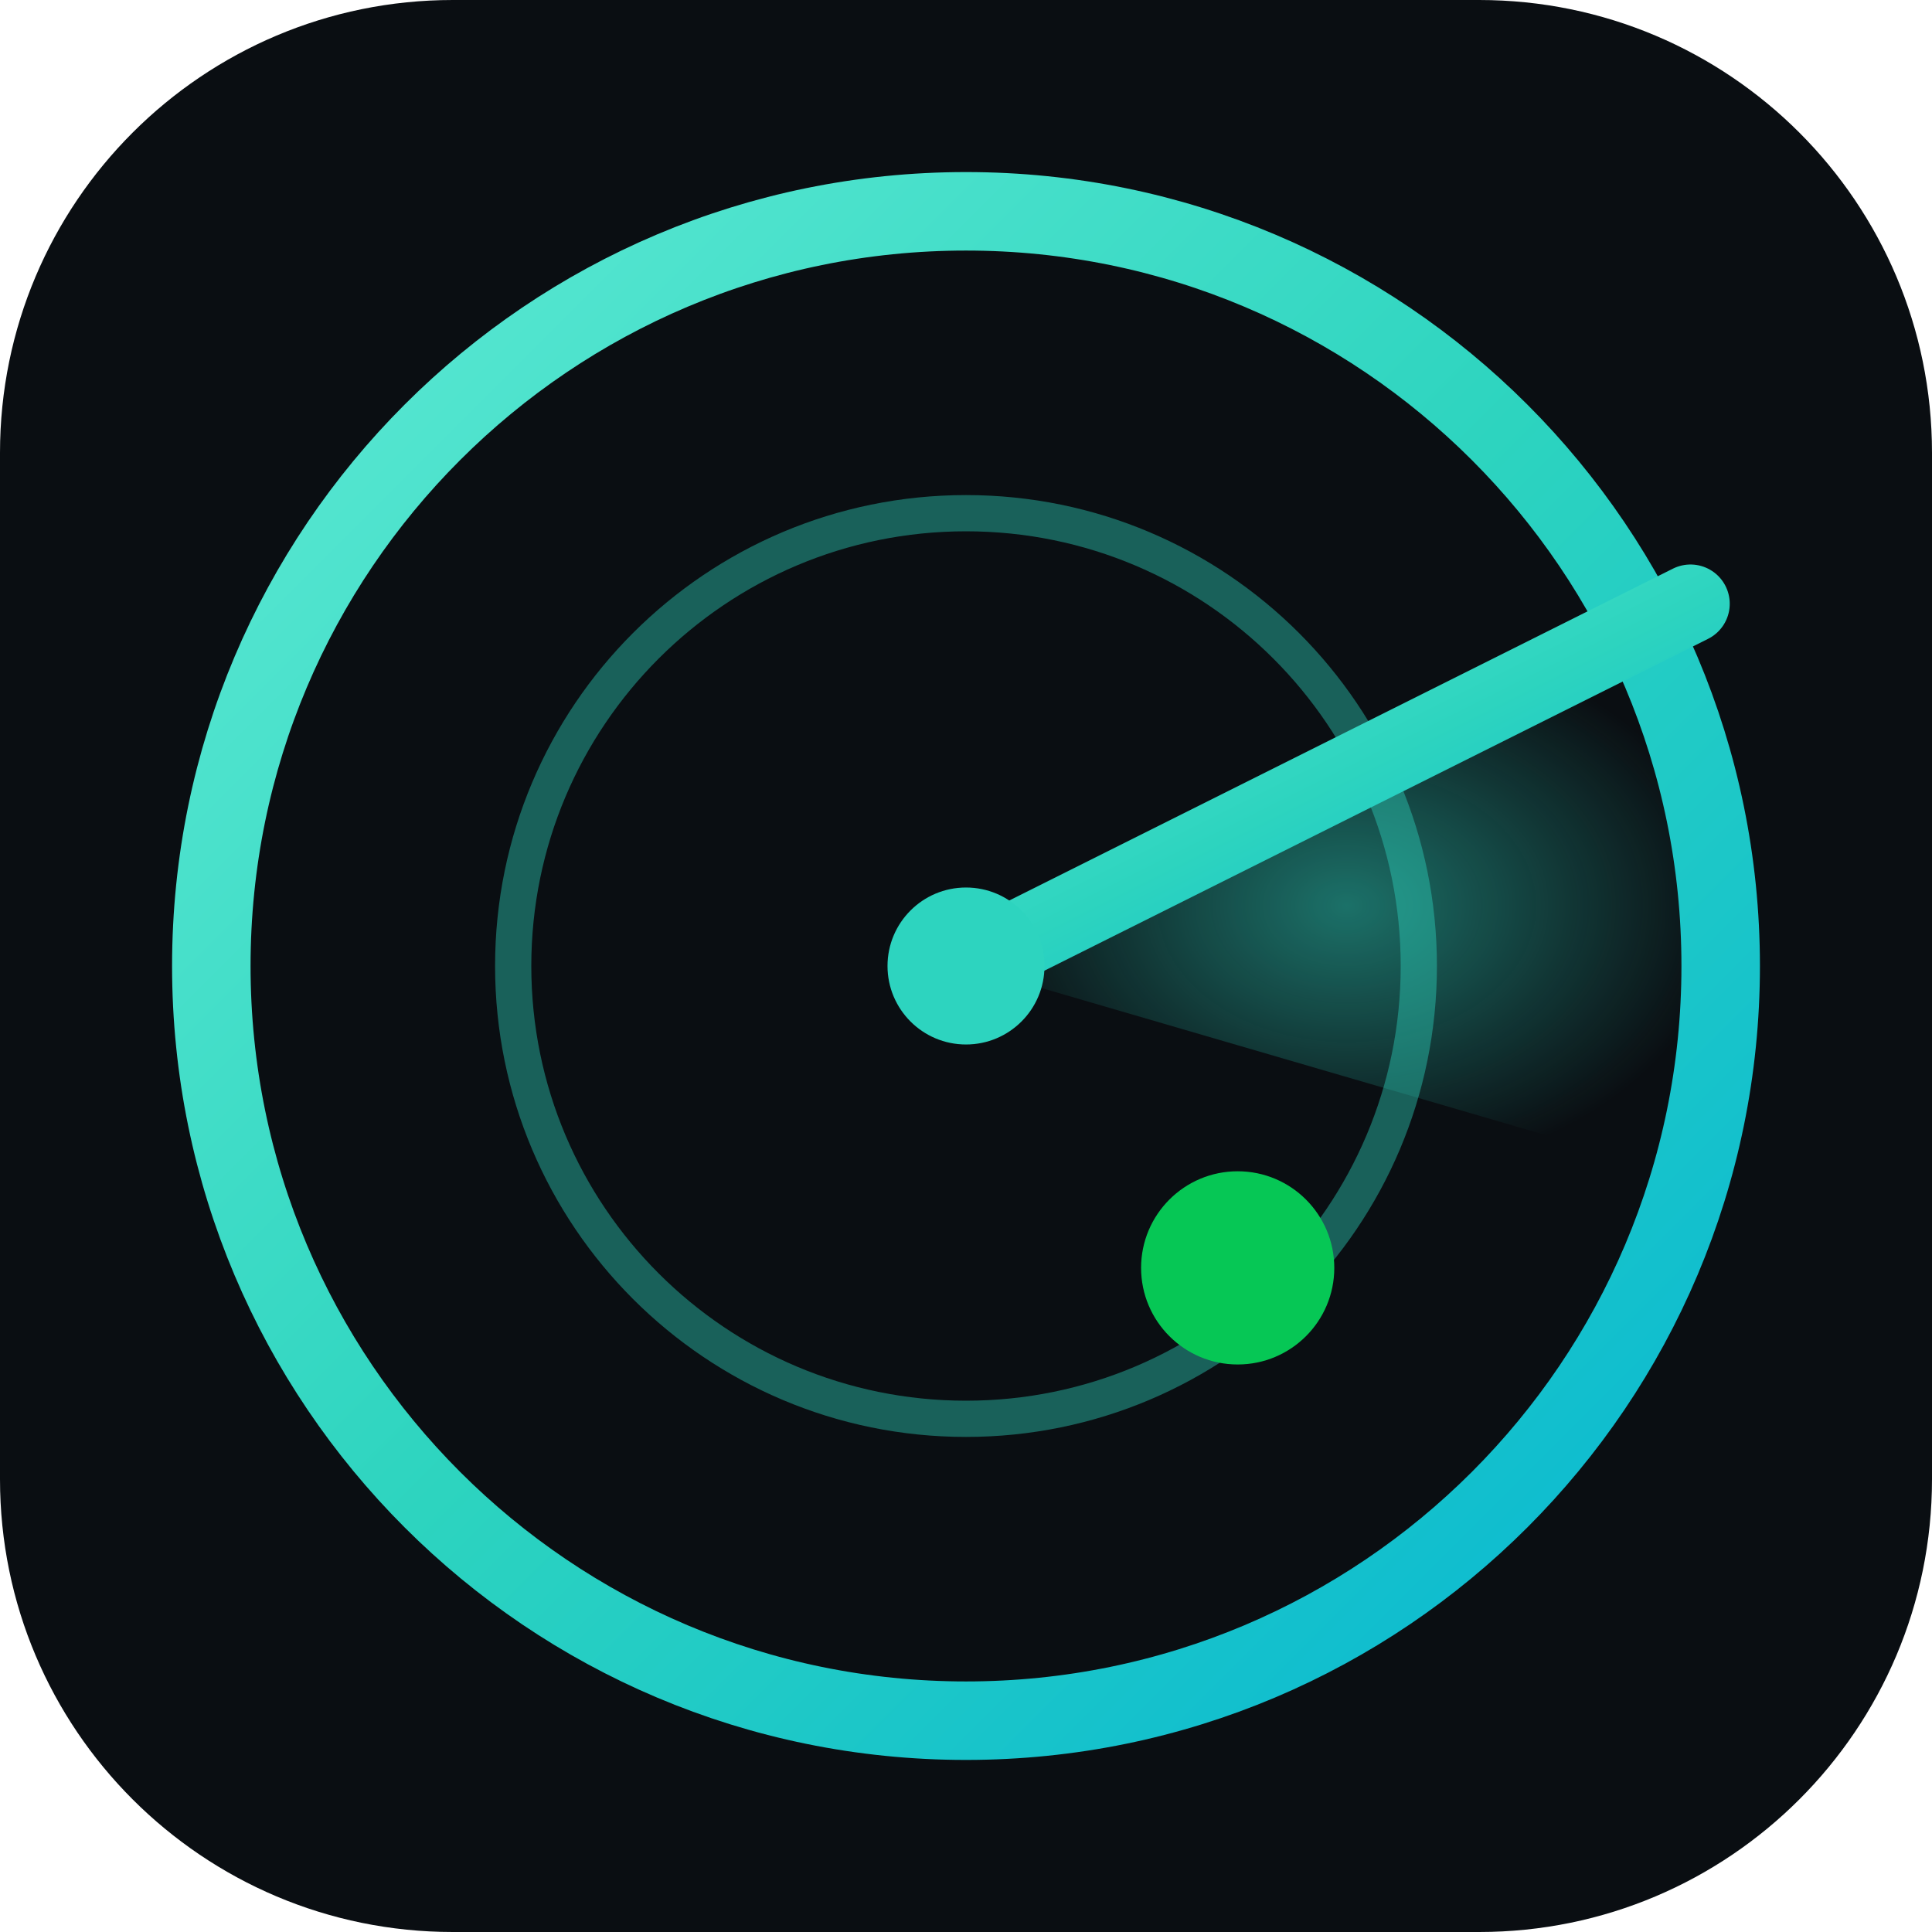
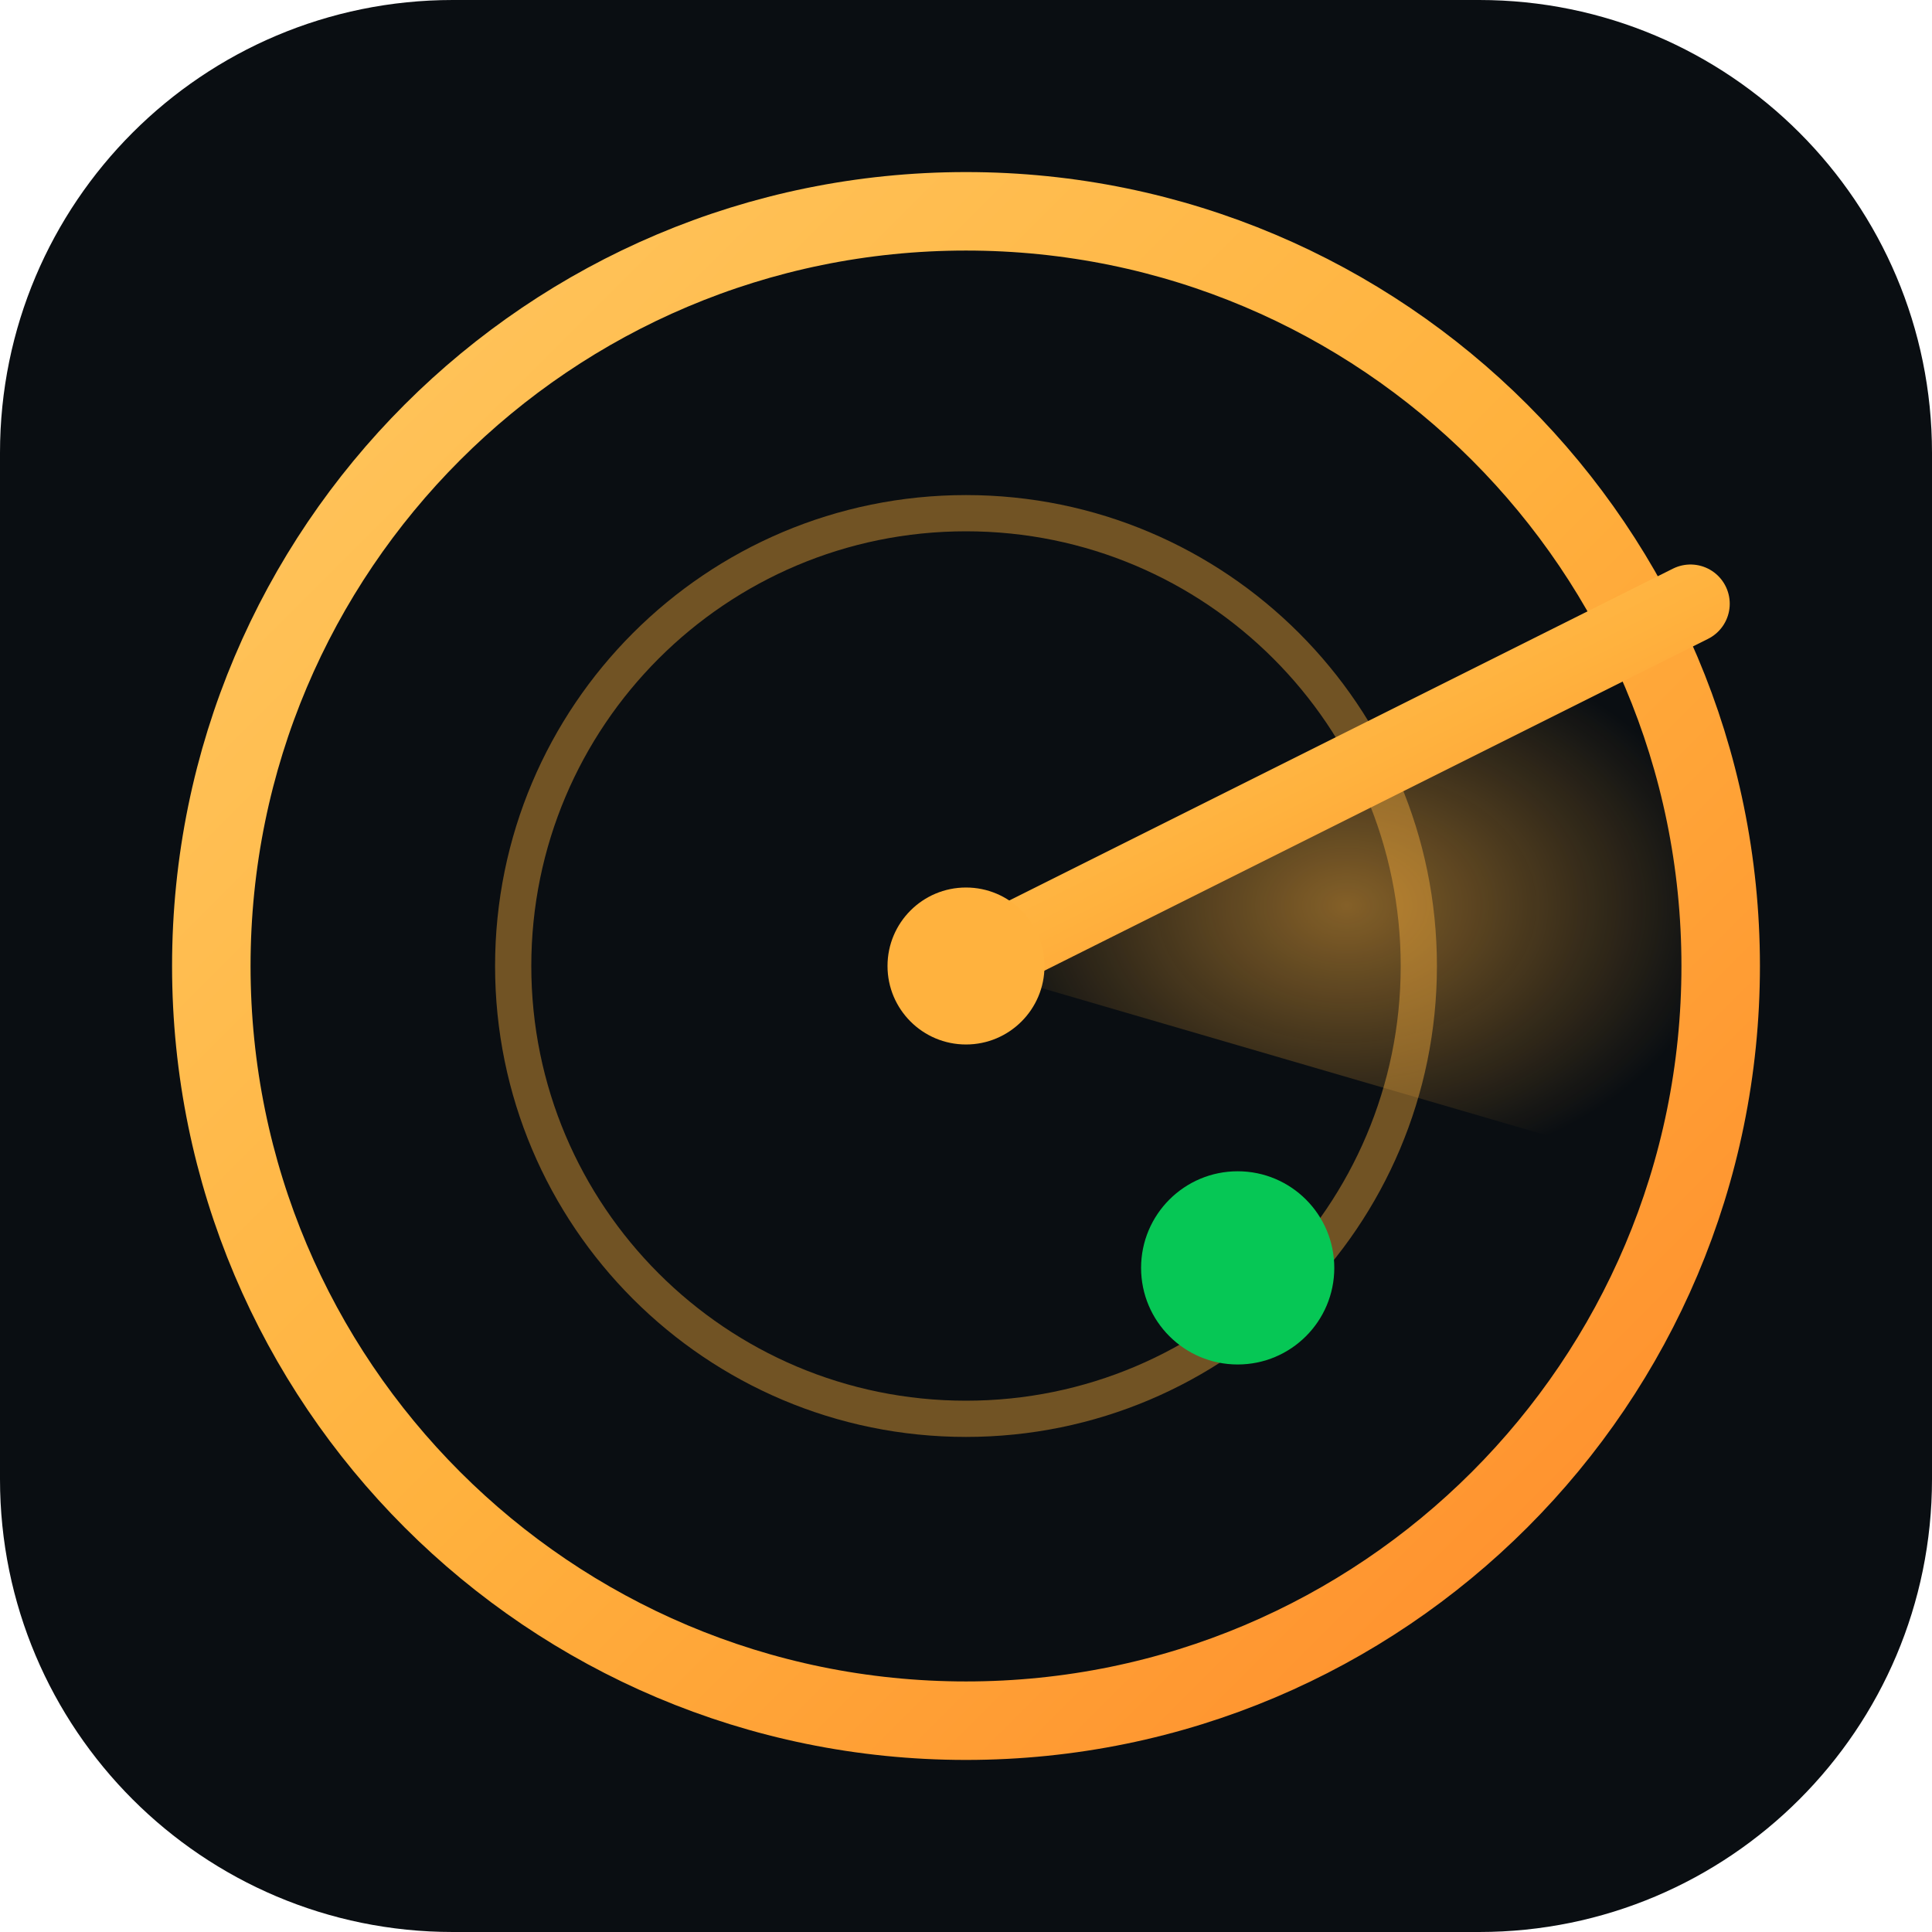
<svg xmlns="http://www.w3.org/2000/svg" width="64" height="64" viewBox="0 0 64 64" fill="none">
  <defs>
    <linearGradient id="g" x1="0" y1="0" x2="1" y2="1">
-       <stop offset="0" stop-color="#5EEAD4" />
-       <stop offset="0.5" stop-color="#2DD4BF" />
-       <stop offset="1" stop-color="#06B6D4" />
+       <stop offset="0" stop-color="#FFC760" />
+       <stop offset="0.5" stop-color="#FFB23E" />
+       <stop offset="1" stop-color="#FF8A2B" />
    </linearGradient>
    <radialGradient id="s" cx="0.5" cy="0.5" r="0.5">
-       <stop offset="0" stop-color="#2DD4BF" stop-opacity="0.5" />
-       <stop offset="1" stop-color="#2DD4BF" stop-opacity="0" />
+       <stop offset="0" stop-color="#FFB23E" stop-opacity="0.5" />
+       <stop offset="1" stop-color="#FFB23E" stop-opacity="0" />
    </radialGradient>
  </defs>
  <rect width="64" height="64" rx="15" fill="#0A0E12" />
  <g transform="translate(32,32)">
    <path d="M0 0 L23 -11 A25 25 0 0 1 24 7 Z" fill="url(#s)" />
    <circle r="25" stroke="url(#g)" stroke-width="2.6" />
-     <circle r="15" stroke="#2DD4BF" stroke-width="1.2" opacity="0.42" />
+     <circle r="15" stroke="#FFB23E" stroke-width="1.2" opacity="0.42" />
    <path d="M0 0 L24 -12" stroke="url(#g)" stroke-width="2.6" stroke-linecap="round" />
-     <circle r="2.6" fill="#2DD4BF" />
+     <circle r="2.6" fill="#FFB23E" />
    <circle cx="9" cy="10" r="3.2" fill="#06C755" />
  </g>
</svg>
